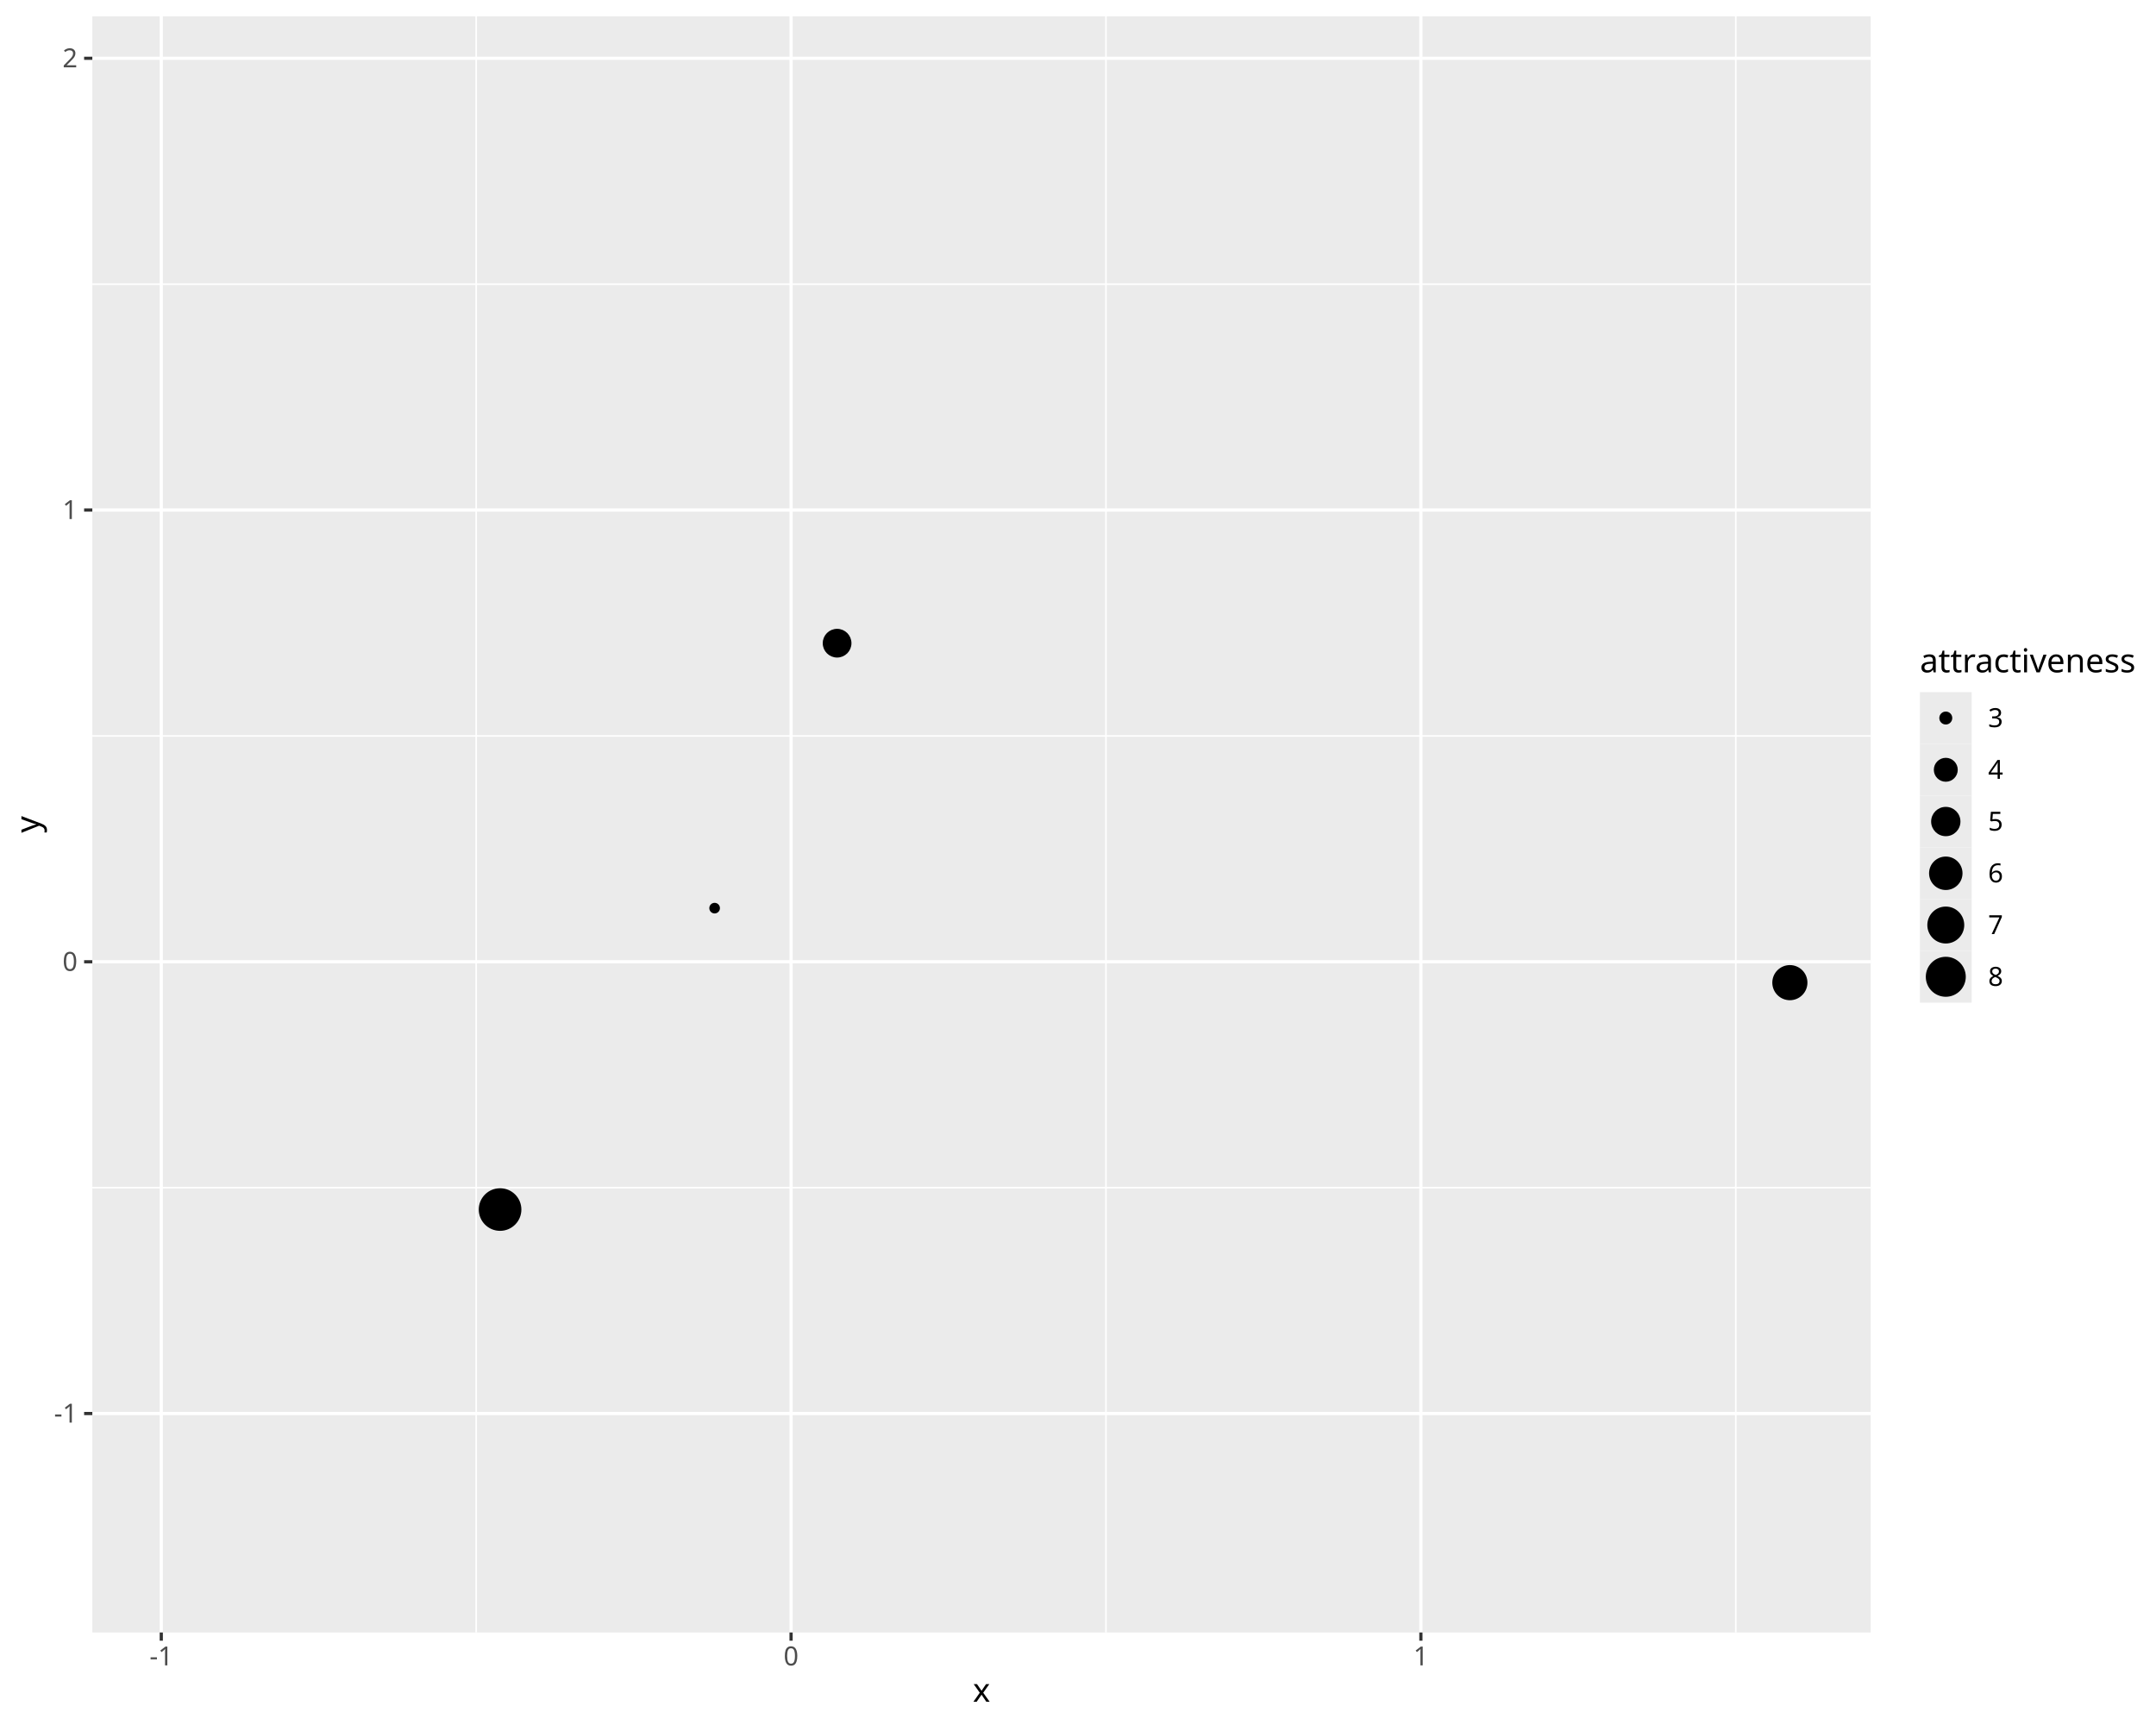
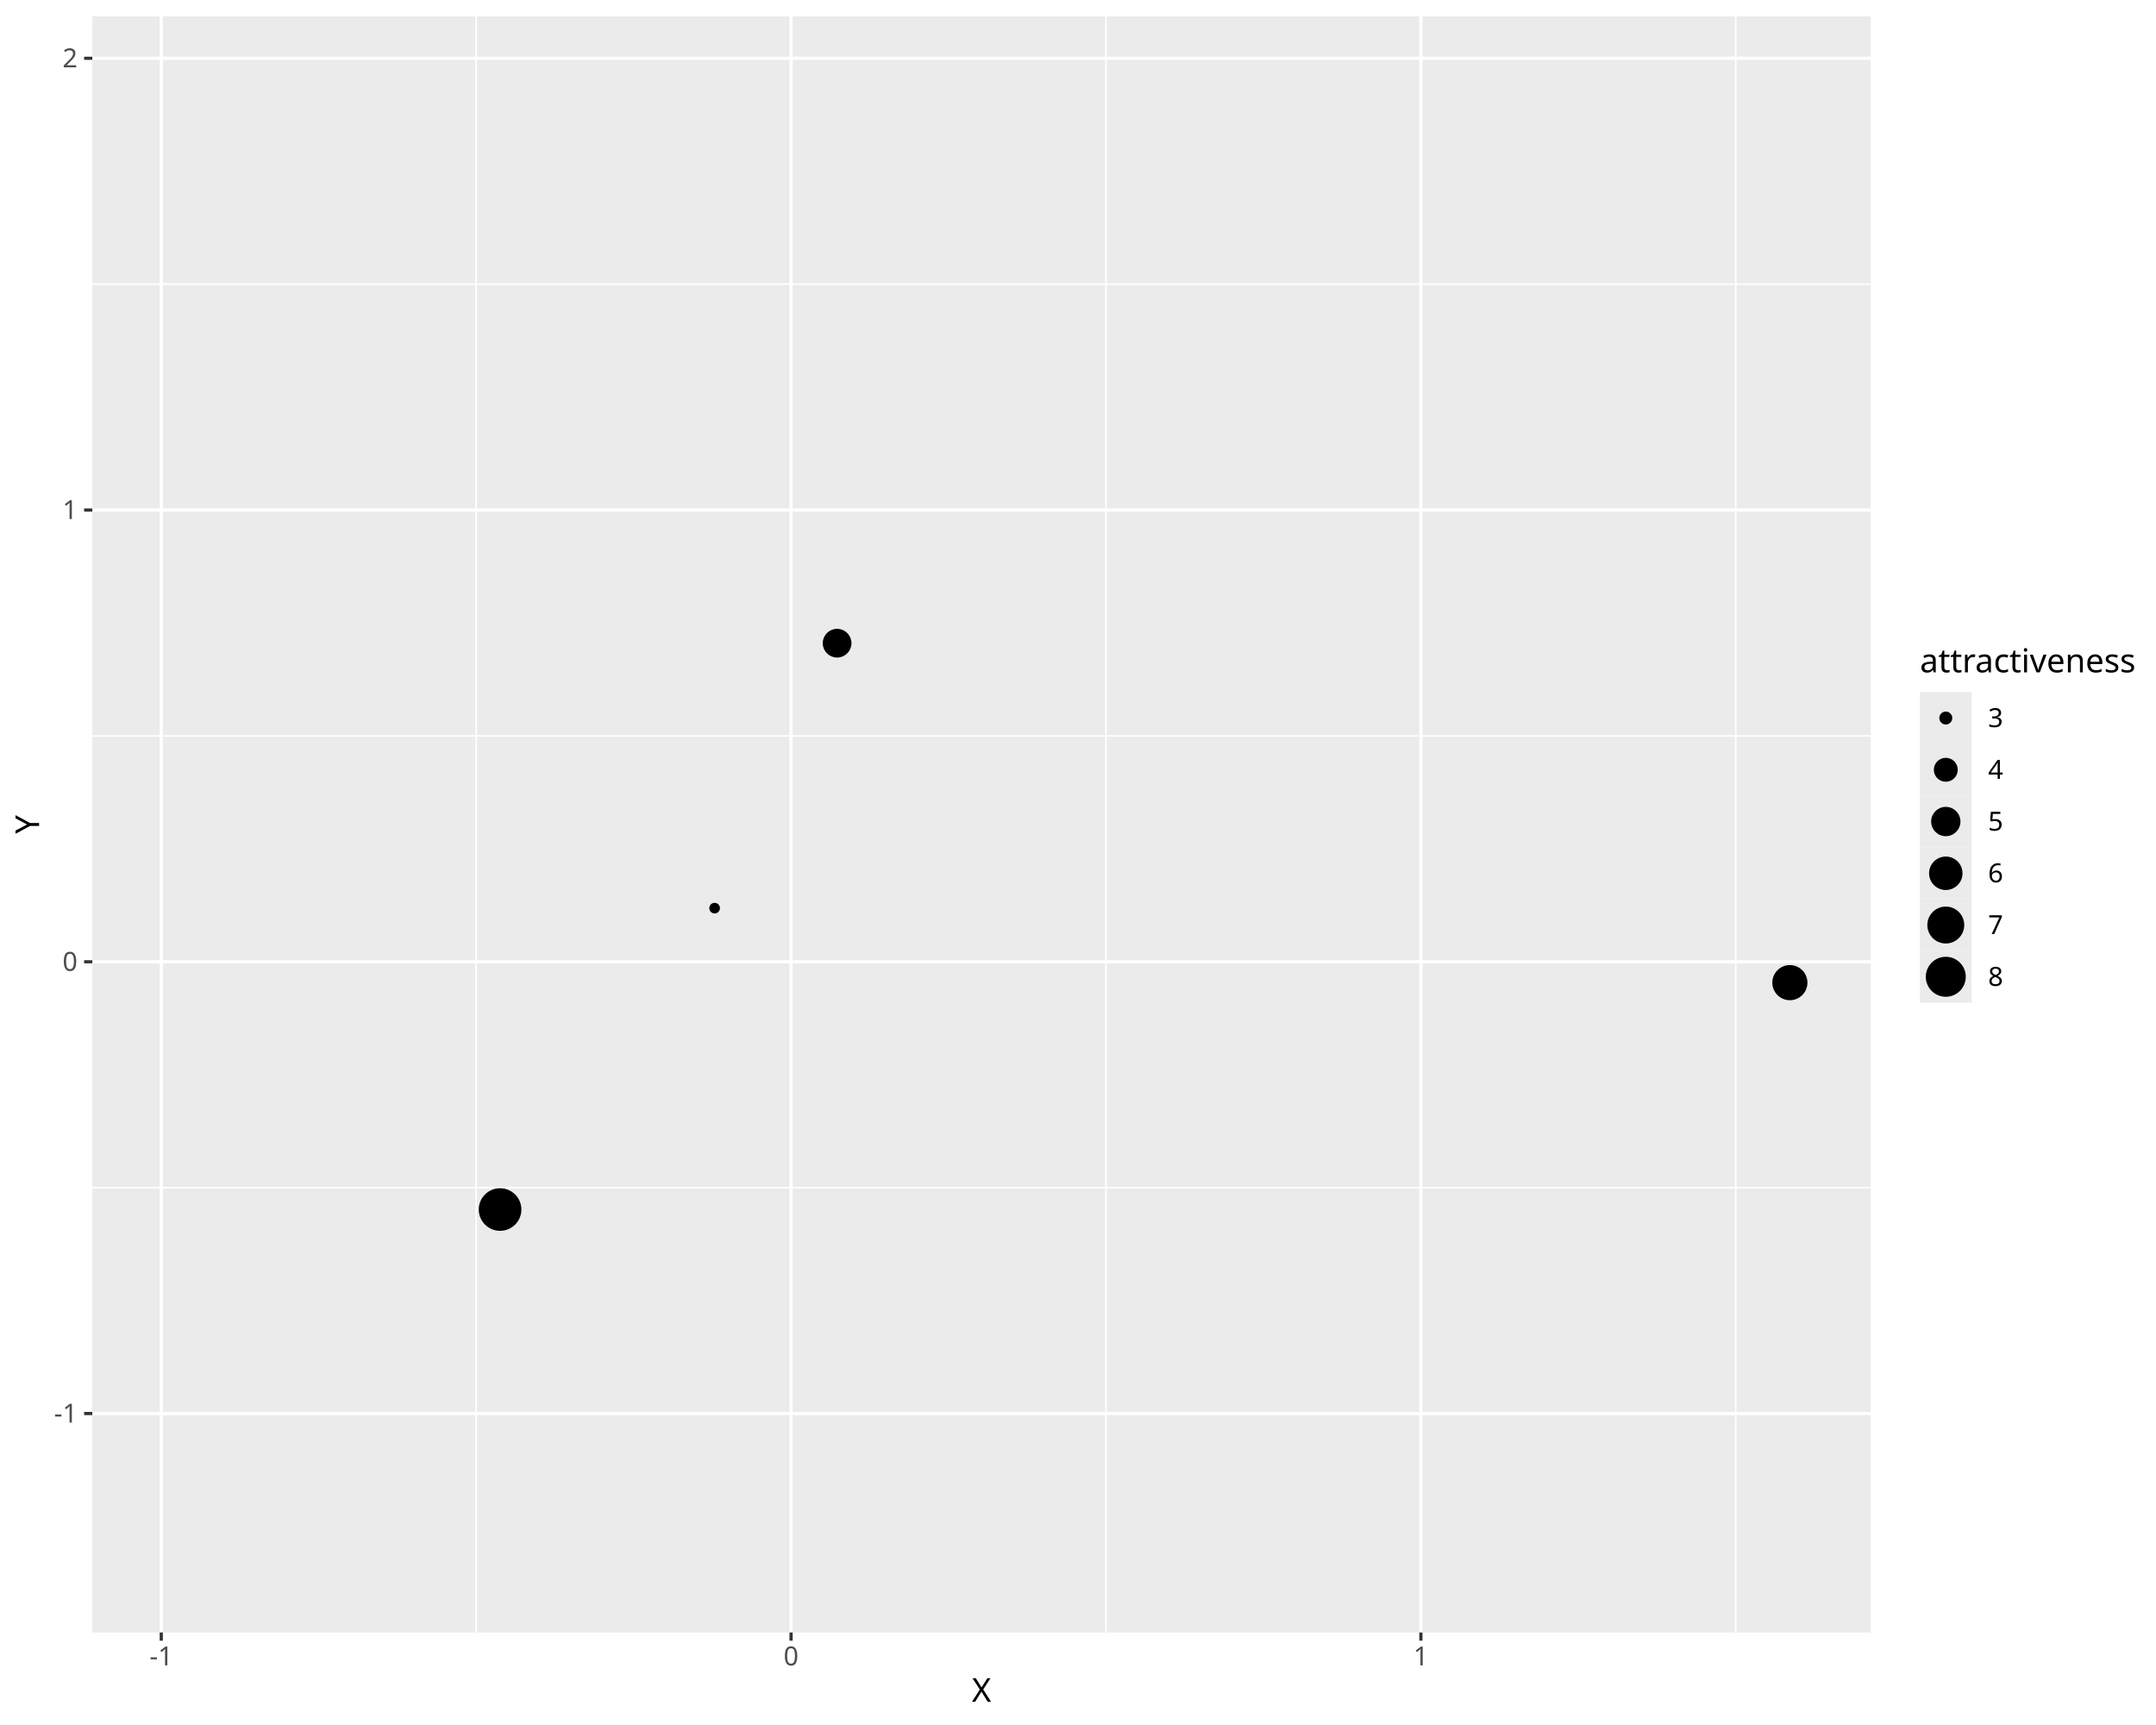
<svg xmlns="http://www.w3.org/2000/svg" class="svglite" data-engine-version="2.0" width="720.00pt" height="576.00pt" viewBox="0 0 720.00 576.00">
  <defs>
    <style type="text/css">
    .svglite line, .svglite polyline, .svglite polygon, .svglite path, .svglite rect, .svglite circle {
      fill: none;
      stroke: #000000;
      stroke-linecap: round;
      stroke-linejoin: round;
      stroke-miterlimit: 10.00;
    }
  </style>
  </defs>
  <rect width="100%" height="100%" style="stroke: none; fill: #FFFFFF;" />
  <defs>
    <clipPath id="cpMC4wMHw3MjAuMDB8MC4wMHw1NzYuMDA=">
      <rect x="0.00" y="0.00" width="720.00" height="576.00" />
    </clipPath>
  </defs>
  <g clip-path="url(#cpMC4wMHw3MjAuMDB8MC4wMHw1NzYuMDA=)">
    <rect x="0.00" y="0.00" width="720.00" height="576.00" style="stroke-width: 1.07; stroke: #FFFFFF; fill: #FFFFFF;" />
  </g>
  <defs>
    <clipPath id="cpMzAuODN8NjI0LjcyfDUuNDh8NTQ1LjEx">
      <rect x="30.83" y="5.48" width="593.89" height="539.63" />
    </clipPath>
  </defs>
  <g clip-path="url(#cpMzAuODN8NjI0LjcyfDUuNDh8NTQ1LjEx)">
    <rect x="30.83" y="5.48" width="593.89" height="539.63" style="stroke-width: 1.07; stroke: none; fill: #EBEBEB;" />
    <polyline points="30.83,396.57 624.72,396.57 " style="stroke-width: 0.53; stroke: #FFFFFF; stroke-linecap: butt;" />
    <polyline points="30.83,245.73 624.72,245.73 " style="stroke-width: 0.53; stroke: #FFFFFF; stroke-linecap: butt;" />
    <polyline points="30.83,94.88 624.72,94.88 " style="stroke-width: 0.53; stroke: #FFFFFF; stroke-linecap: butt;" />
    <polyline points="159.02,545.11 159.02,5.48 " style="stroke-width: 0.53; stroke: #FFFFFF; stroke-linecap: butt;" />
    <polyline points="369.34,545.11 369.34,5.48 " style="stroke-width: 0.53; stroke: #FFFFFF; stroke-linecap: butt;" />
    <polyline points="579.67,545.11 579.67,5.48 " style="stroke-width: 0.53; stroke: #FFFFFF; stroke-linecap: butt;" />
    <polyline points="30.83,471.99 624.72,471.99 " style="stroke-width: 1.07; stroke: #FFFFFF; stroke-linecap: butt;" />
    <polyline points="30.83,321.15 624.72,321.15 " style="stroke-width: 1.07; stroke: #FFFFFF; stroke-linecap: butt;" />
    <polyline points="30.83,170.31 624.72,170.31 " style="stroke-width: 1.07; stroke: #FFFFFF; stroke-linecap: butt;" />
    <polyline points="30.83,19.46 624.72,19.46 " style="stroke-width: 1.07; stroke: #FFFFFF; stroke-linecap: butt;" />
    <polyline points="53.86,545.11 53.86,5.48 " style="stroke-width: 1.07; stroke: #FFFFFF; stroke-linecap: butt;" />
    <polyline points="264.18,545.11 264.18,5.48 " style="stroke-width: 1.07; stroke: #FFFFFF; stroke-linecap: butt;" />
    <polyline points="474.51,545.11 474.51,5.48 " style="stroke-width: 1.07; stroke: #FFFFFF; stroke-linecap: butt;" />
    <circle cx="597.73" cy="328.12" r="5.51" style="stroke-width: 0.71; fill: #000000;" />
    <circle cx="238.65" cy="303.24" r="1.42" style="stroke-width: 0.71; fill: #000000;" />
    <circle cx="167.00" cy="403.88" r="6.76" style="stroke-width: 0.71; fill: #000000;" />
    <circle cx="279.55" cy="214.77" r="4.44" style="stroke-width: 0.71; fill: #000000;" />
  </g>
  <g clip-path="url(#cpMC4wMHw3MjAuMDB8MC4wMHw1NzYuMDA=)">
    <text x="25.90" y="475.02" text-anchor="end" style="font-size: 8.80px; fill: #4D4D4D; font-family: sans;" textLength="7.82px" lengthAdjust="spacingAndGlyphs">-1</text>
    <text x="25.90" y="324.18" text-anchor="end" style="font-size: 8.80px; fill: #4D4D4D; font-family: sans;" textLength="4.89px" lengthAdjust="spacingAndGlyphs">0</text>
    <text x="25.90" y="173.33" text-anchor="end" style="font-size: 8.80px; fill: #4D4D4D; font-family: sans;" textLength="4.89px" lengthAdjust="spacingAndGlyphs">1</text>
    <text x="25.90" y="22.49" text-anchor="end" style="font-size: 8.80px; fill: #4D4D4D; font-family: sans;" textLength="4.89px" lengthAdjust="spacingAndGlyphs">2</text>
    <polyline points="28.09,471.99 30.83,471.99 " style="stroke-width: 1.07; stroke: #333333; stroke-linecap: butt;" />
    <polyline points="28.09,321.15 30.83,321.15 " style="stroke-width: 1.07; stroke: #333333; stroke-linecap: butt;" />
    <polyline points="28.09,170.31 30.83,170.31 " style="stroke-width: 1.07; stroke: #333333; stroke-linecap: butt;" />
    <polyline points="28.09,19.46 30.83,19.46 " style="stroke-width: 1.07; stroke: #333333; stroke-linecap: butt;" />
    <polyline points="53.86,547.85 53.86,545.11 " style="stroke-width: 1.07; stroke: #333333; stroke-linecap: butt;" />
    <polyline points="264.18,547.85 264.18,545.11 " style="stroke-width: 1.07; stroke: #333333; stroke-linecap: butt;" />
    <polyline points="474.51,547.85 474.51,545.11 " style="stroke-width: 1.07; stroke: #333333; stroke-linecap: butt;" />
    <text x="53.86" y="556.10" text-anchor="middle" style="font-size: 8.80px; fill: #4D4D4D; font-family: sans;" textLength="7.82px" lengthAdjust="spacingAndGlyphs">-1</text>
    <text x="264.18" y="556.10" text-anchor="middle" style="font-size: 8.80px; fill: #4D4D4D; font-family: sans;" textLength="4.89px" lengthAdjust="spacingAndGlyphs">0</text>
    <text x="474.51" y="556.10" text-anchor="middle" style="font-size: 8.80px; fill: #4D4D4D; font-family: sans;" textLength="4.89px" lengthAdjust="spacingAndGlyphs">1</text>
-     <text x="327.78" y="568.24" text-anchor="middle" style="font-size: 11.00px; font-family: sans;" textLength="5.50px" lengthAdjust="spacingAndGlyphs">x</text>
-     <text transform="translate(13.05,275.30) rotate(-90)" text-anchor="middle" style="font-size: 11.00px; font-family: sans;" textLength="5.50px" lengthAdjust="spacingAndGlyphs">y</text>
+     <text x="327.78" y="568.24" text-anchor="middle" style="font-size: 11.00px; font-family: sans;" textLength="7.34px" lengthAdjust="spacingAndGlyphs">X</text>
+     <text transform="translate(13.05,275.30) rotate(-90)" text-anchor="middle" style="font-size: 11.00px; font-family: sans;" textLength="7.34px" lengthAdjust="spacingAndGlyphs">Y</text>
    <rect x="635.68" y="210.31" width="78.84" height="129.97" style="stroke-width: 1.07; stroke: none; fill: #FFFFFF;" />
    <text x="641.16" y="224.50" style="font-size: 11.00px; font-family: sans;" textLength="67.88px" lengthAdjust="spacingAndGlyphs">attractiveness</text>
    <rect x="641.16" y="231.12" width="17.28" height="17.28" style="stroke-width: 1.07; stroke: none; fill: #EBEBEB;" />
    <circle cx="649.80" cy="239.76" r="1.81" style="stroke-width: 0.71; fill: #000000;" />
    <rect x="641.16" y="248.40" width="17.28" height="17.28" style="stroke-width: 1.07; stroke: none; fill: #EBEBEB;" />
    <circle cx="649.80" cy="257.04" r="3.64" style="stroke-width: 0.71; fill: #000000;" />
    <rect x="641.16" y="265.68" width="17.28" height="17.28" style="stroke-width: 1.07; stroke: none; fill: #EBEBEB;" />
    <circle cx="649.80" cy="274.32" r="4.54" style="stroke-width: 0.71; fill: #000000;" />
    <rect x="641.16" y="282.96" width="17.28" height="17.28" style="stroke-width: 1.07; stroke: none; fill: #EBEBEB;" />
    <circle cx="649.80" cy="291.60" r="5.23" style="stroke-width: 0.71; fill: #000000;" />
    <rect x="641.16" y="300.24" width="17.28" height="17.28" style="stroke-width: 1.07; stroke: none; fill: #EBEBEB;" />
    <circle cx="649.80" cy="308.88" r="5.81" style="stroke-width: 0.71; fill: #000000;" />
    <rect x="641.16" y="317.52" width="17.28" height="17.28" style="stroke-width: 1.07; stroke: none; fill: #EBEBEB;" />
    <circle cx="649.80" cy="326.16" r="6.32" style="stroke-width: 0.71; fill: #000000;" />
    <text x="663.92" y="242.79" style="font-size: 8.80px; font-family: sans;" textLength="4.89px" lengthAdjust="spacingAndGlyphs">3</text>
    <text x="663.92" y="260.07" style="font-size: 8.80px; font-family: sans;" textLength="4.89px" lengthAdjust="spacingAndGlyphs">4</text>
    <text x="663.92" y="277.35" style="font-size: 8.80px; font-family: sans;" textLength="4.89px" lengthAdjust="spacingAndGlyphs">5</text>
    <text x="663.92" y="294.63" style="font-size: 8.80px; font-family: sans;" textLength="4.89px" lengthAdjust="spacingAndGlyphs">6</text>
    <text x="663.92" y="311.91" style="font-size: 8.80px; font-family: sans;" textLength="4.89px" lengthAdjust="spacingAndGlyphs">7</text>
    <text x="663.92" y="329.19" style="font-size: 8.80px; font-family: sans;" textLength="4.89px" lengthAdjust="spacingAndGlyphs">8</text>
  </g>
</svg>
